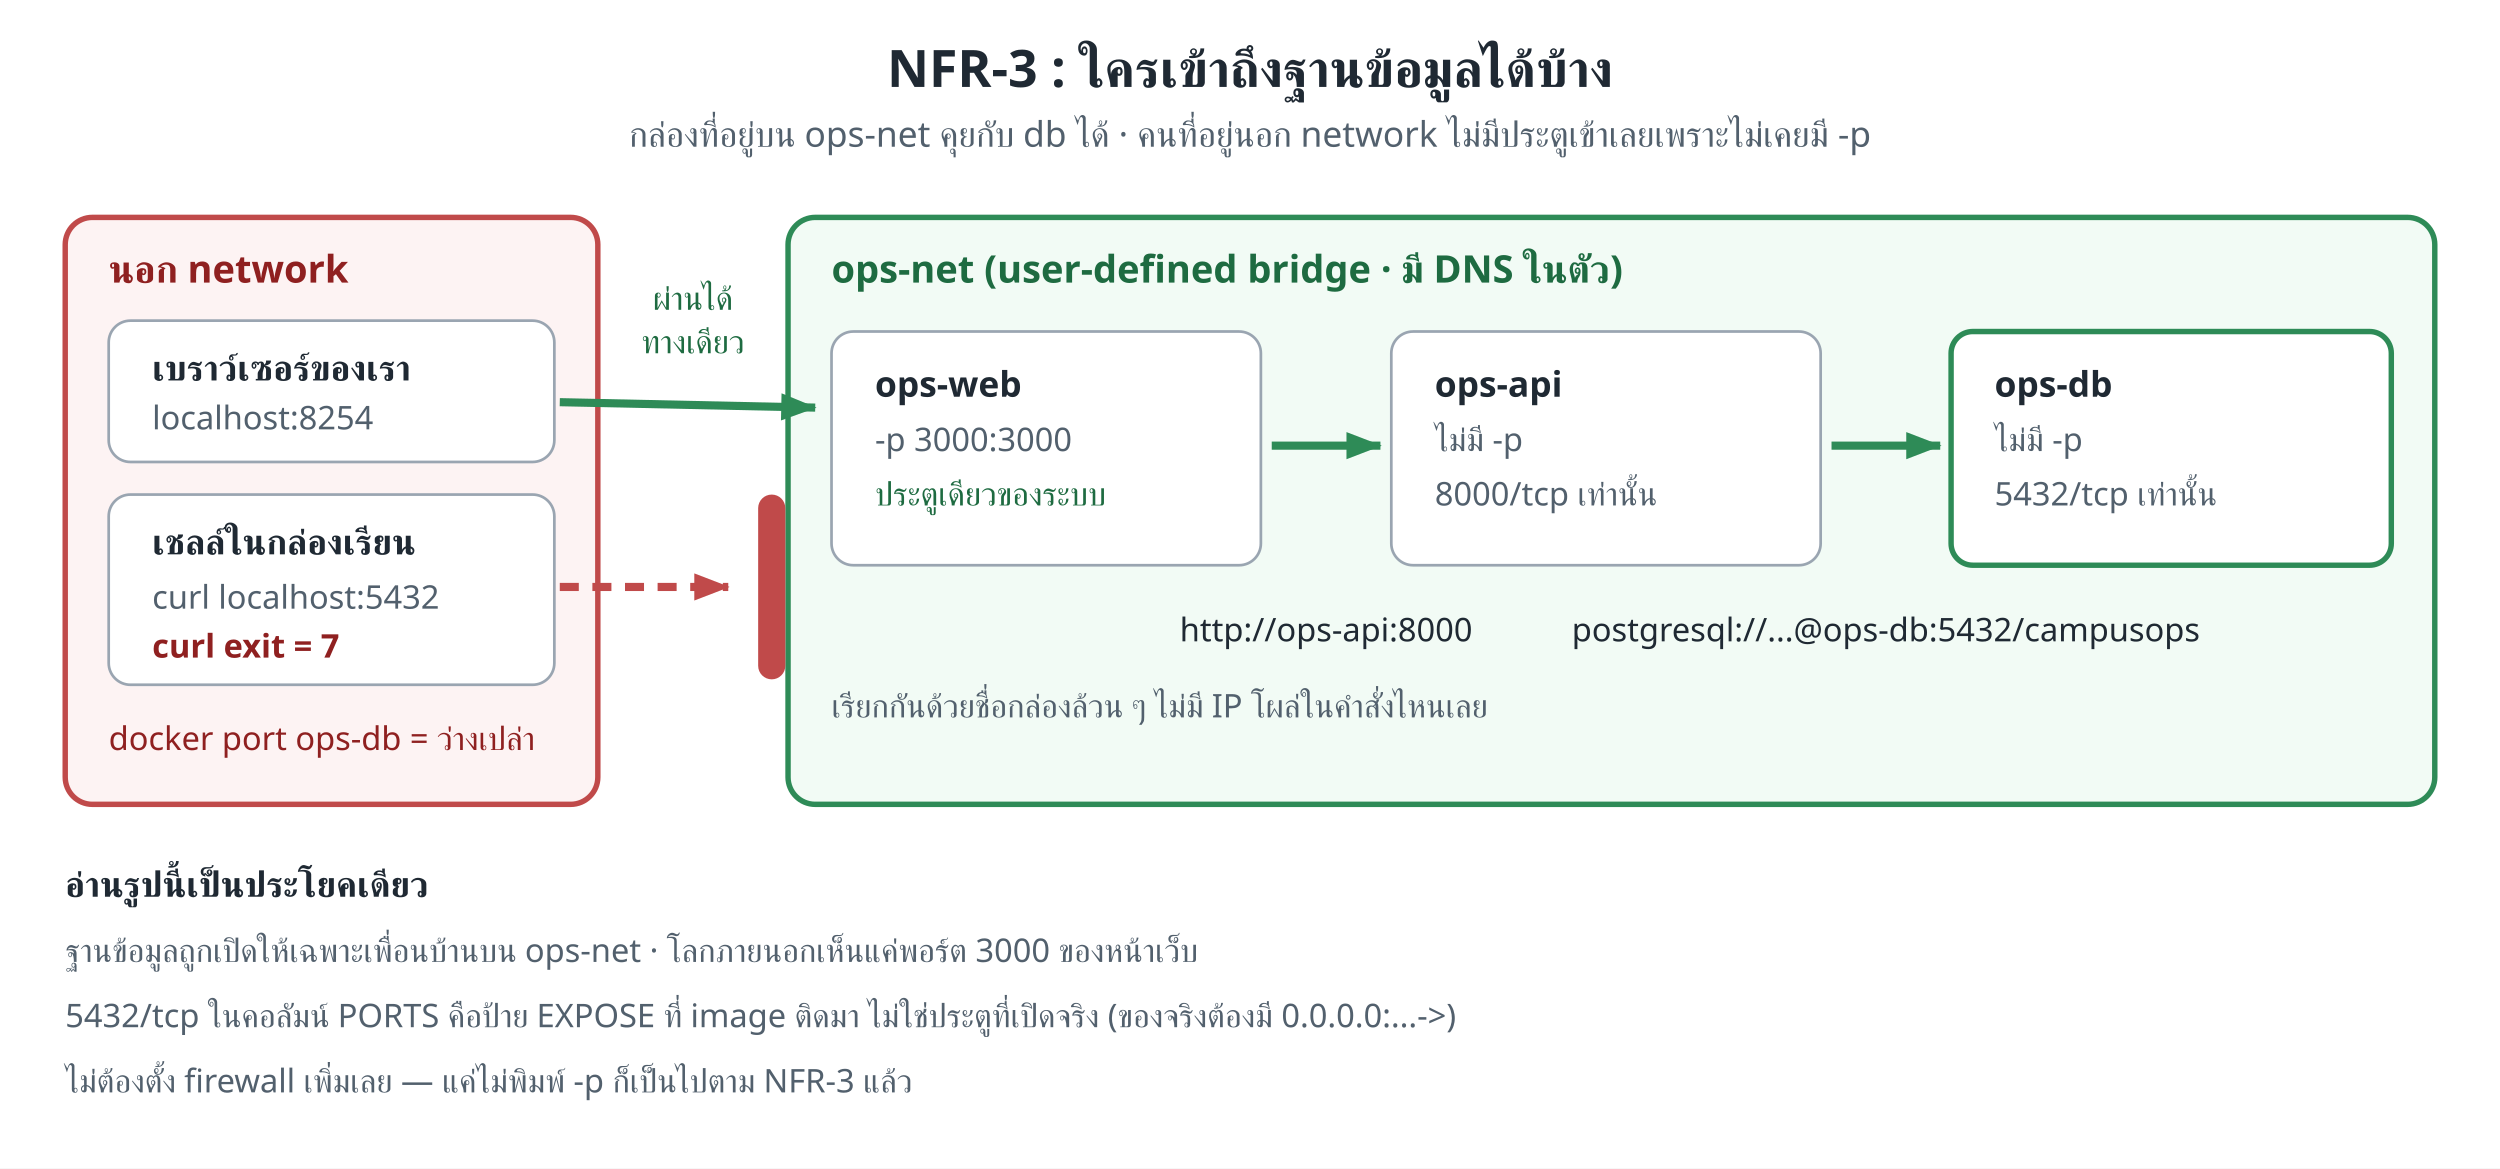
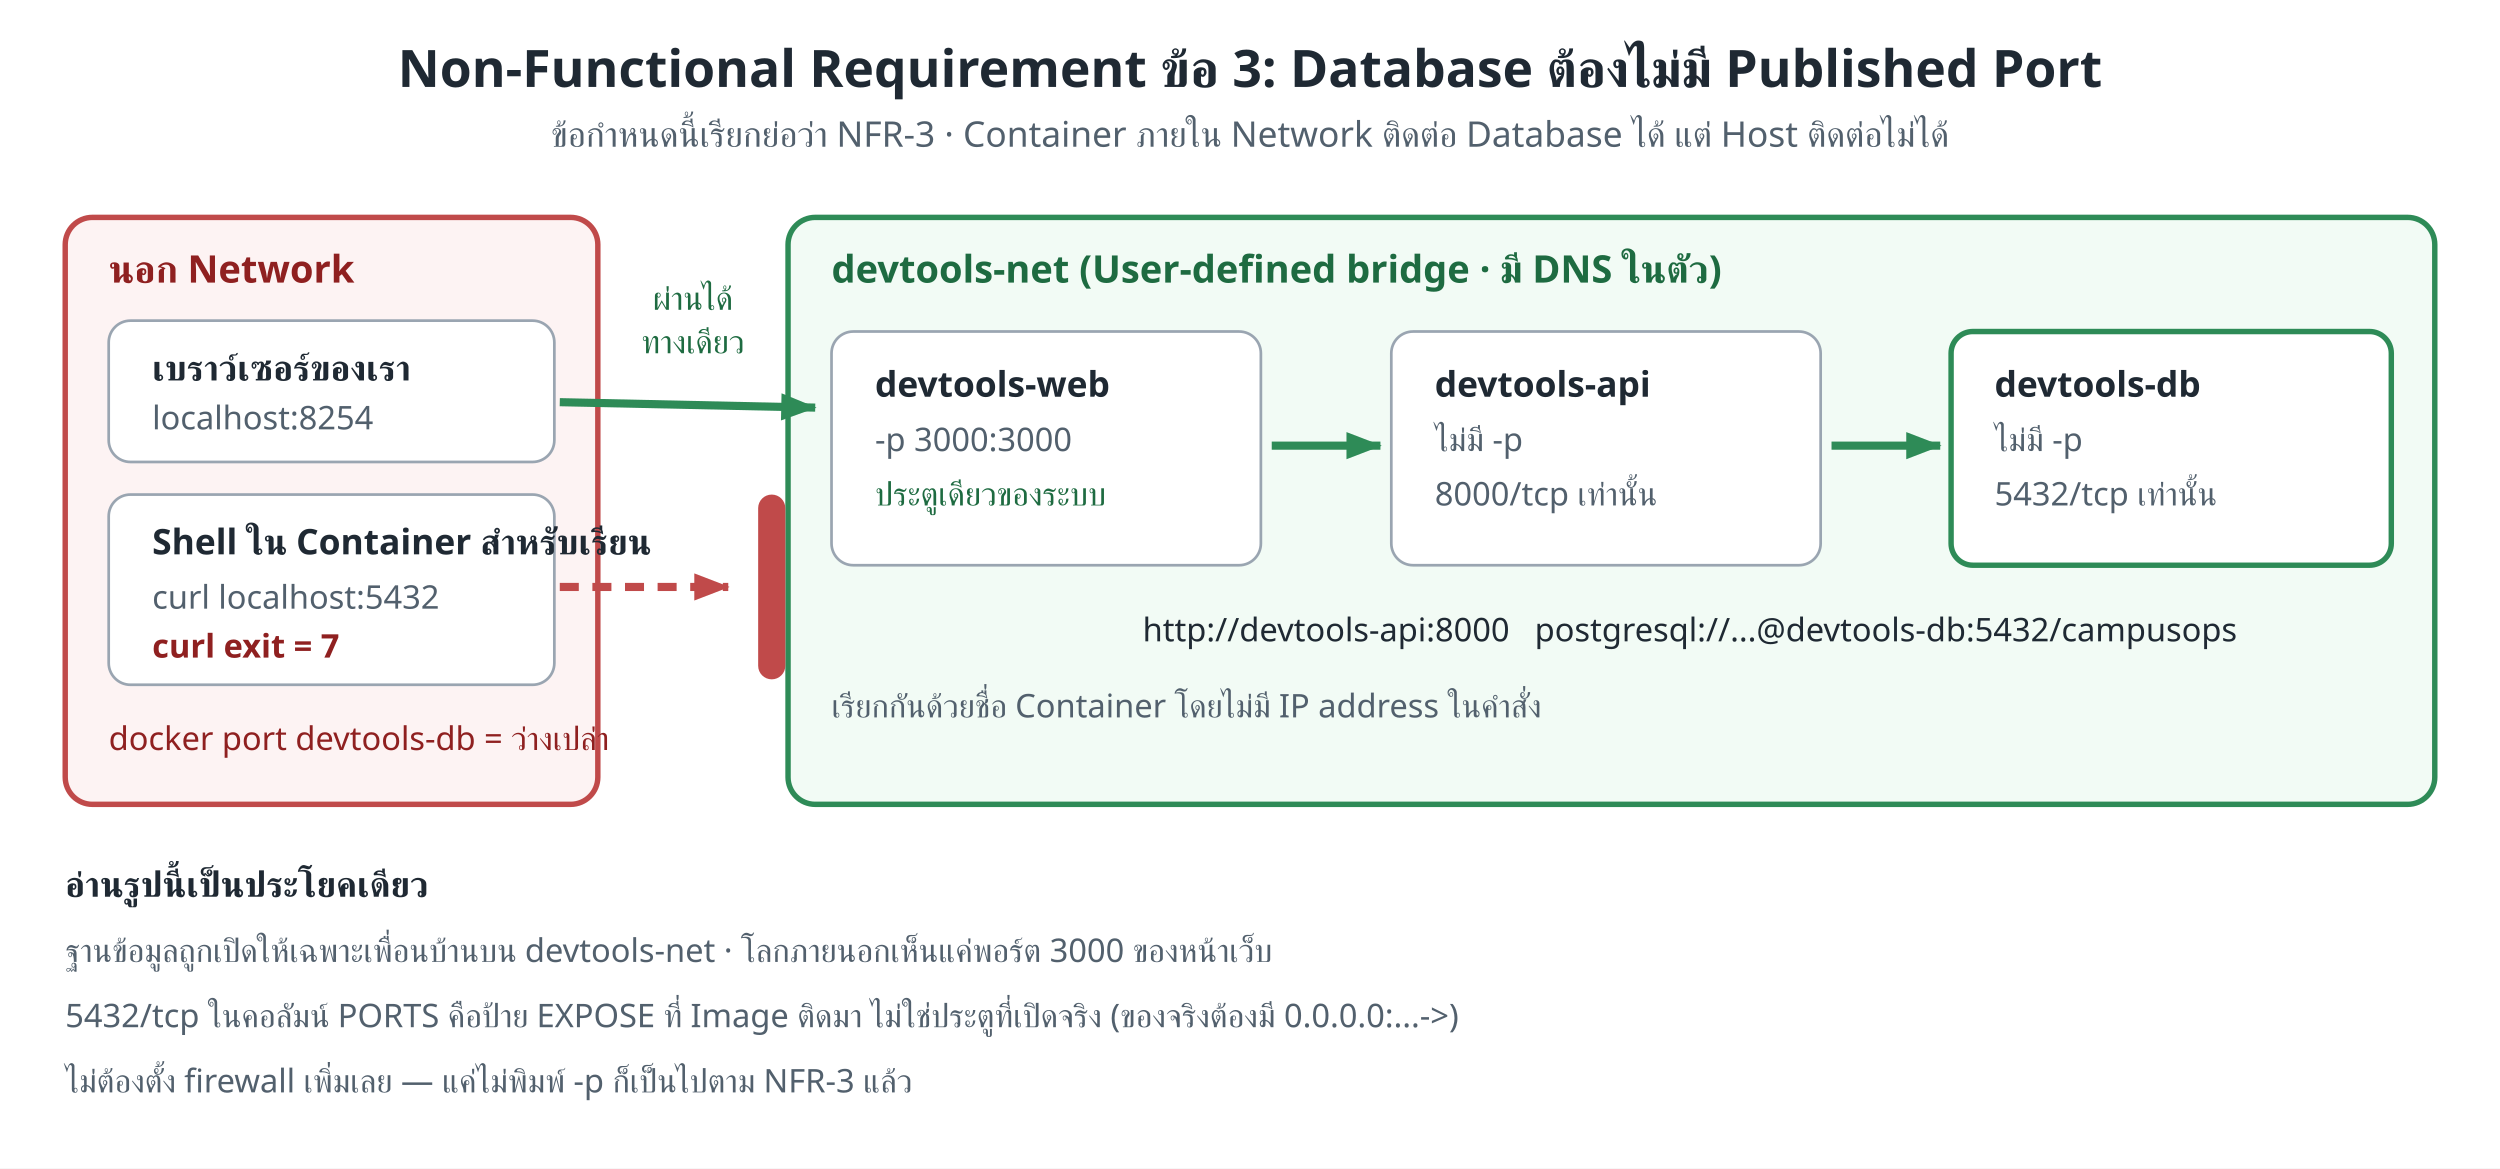
<svg xmlns="http://www.w3.org/2000/svg" viewBox="0 0 920 430" width="920" height="430" font-family="sans-serif">
  <rect x="0" y="0" width="920" height="430" fill="#ffffff" />
-   <text text-anchor="middle" x="460" y="32" font-size="19" font-weight="bold" fill="#1f2933">NFR-3 : ใครเข้าถึงฐานข้อมูลได้บ้าง</text>
-   <text text-anchor="middle" x="460" y="54" font-size="13" fill="#52606d">กล่องที่อยู่บน ops-net คุยกับ db ได้ · คนที่อยู่นอก network ไม่มีประตูเข้าเลยเพราะไม่เคยมี -p</text>
+   <text text-anchor="middle" x="460" y="32" font-size="19" font-weight="bold" fill="#1f2933">Non-Functional Requirement ข้อ 3: Database ต้องไม่มี Published Port</text>
+   <text text-anchor="middle" x="460" y="54" font-size="13" fill="#52606d">ข้อกำหนดนี้เรียกย่อว่า NFR-3 · Container ภายใน Network ติดต่อ Database ได้ แต่ Host ติดต่อไม่ได้</text>
  <defs>
    <marker id="inArrow" markerUnits="userSpaceOnUse" markerWidth="13" markerHeight="10" refX="12.5" refY="5" orient="auto">
      <path d="M 0 0 L 13 5 L 0 10 z" fill="#2e8b57" />
    </marker>
    <marker id="blockArrow" markerUnits="userSpaceOnUse" markerWidth="13" markerHeight="10" refX="12.5" refY="5" orient="auto">
      <path d="M 0 0 L 13 5 L 0 10 z" fill="#c04a4a" />
    </marker>
  </defs>
  <rect x="24" y="80" width="196" height="216" rx="10" fill="#fdf3f3" stroke="#c04a4a" stroke-width="2" />
-   <text x="40" y="104" font-size="14" font-weight="bold" fill="#8f2020">นอก network</text>
+   <text x="40" y="104" font-size="14" font-weight="bold" fill="#8f2020">นอก Network</text>
  <rect x="40" y="118" width="164" height="52" rx="8" fill="#ffffff" stroke="#9aa5b1" />
  <text x="56" y="140" font-size="13" font-weight="bold" fill="#1f2933">เบราว์เซอร์ของเรา</text>
  <text x="56" y="158" font-size="12" fill="#52606d">localhost:8254</text>
  <rect x="40" y="182" width="164" height="70" rx="8" fill="#ffffff" stroke="#9aa5b1" />
-   <text x="56" y="204" font-size="13" font-weight="bold" fill="#1f2933">เชลล์ในกล่องเรียน</text>
+   <text x="56" y="204" font-size="13" font-weight="bold" fill="#1f2933">Shell ใน Container สำหรับเรียน</text>
  <text x="56" y="224" font-size="12" fill="#52606d">curl localhost:5432</text>
  <text x="56" y="242" font-size="12" font-weight="bold" fill="#8f2020">curl exit = 7</text>
-   <text x="40" y="276" font-size="12" fill="#8f2020">docker port ops-db = ว่างเปล่า</text>
+   <text x="40" y="276" font-size="12" fill="#8f2020">docker port devtools-db = ว่างเปล่า</text>
  <rect x="290" y="80" width="606" height="216" rx="10" fill="#f2fbf5" stroke="#2e8b57" stroke-width="2" />
-   <text x="306" y="104" font-size="14" font-weight="bold" fill="#1e6b41">ops-net  (user-defined bridge · มี DNS ในตัว)</text>
+   <text x="306" y="104" font-size="14" font-weight="bold" fill="#1e6b41">devtools-net  (User-defined bridge · มี DNS ในตัว)</text>
  <rect x="306" y="122" width="158" height="86" rx="8" fill="#ffffff" stroke="#9aa5b1" />
-   <text x="322" y="146" font-size="13" font-weight="bold" fill="#1f2933">ops-web</text>
+   <text x="322" y="146" font-size="13" font-weight="bold" fill="#1f2933">devtools-web</text>
  <text x="322" y="166" font-size="12" fill="#52606d">-p 3000:3000</text>
  <text x="322" y="186" font-size="12" fill="#1e6b41">ประตูเดียวของระบบ</text>
  <rect x="512" y="122" width="158" height="86" rx="8" fill="#ffffff" stroke="#9aa5b1" />
-   <text x="528" y="146" font-size="13" font-weight="bold" fill="#1f2933">ops-api</text>
+   <text x="528" y="146" font-size="13" font-weight="bold" fill="#1f2933">devtools-api</text>
  <text x="528" y="166" font-size="12" fill="#52606d">ไม่มี -p</text>
  <text x="528" y="186" font-size="12" fill="#52606d">8000/tcp เท่านั้น</text>
  <rect x="718" y="122" width="162" height="86" rx="8" fill="#ffffff" stroke="#2e8b57" stroke-width="2" />
-   <text x="734" y="146" font-size="13" font-weight="bold" fill="#1f2933">ops-db</text>
+   <text x="734" y="146" font-size="13" font-weight="bold" fill="#1f2933">devtools-db</text>
  <text x="734" y="166" font-size="12" fill="#52606d">ไม่มี -p</text>
  <text x="734" y="186" font-size="12" fill="#52606d">5432/tcp เท่านั้น</text>
  <line x1="468" y1="164" x2="508" y2="164" stroke="#2e8b57" stroke-width="3" marker-end="url(#inArrow)" />
  <line x1="674" y1="164" x2="714" y2="164" stroke="#2e8b57" stroke-width="3" marker-end="url(#inArrow)" />
-   <text x="488" y="236" font-size="12" fill="#1f2933" text-anchor="middle">http://ops-api:8000</text>
-   <text x="694" y="236" font-size="12" fill="#1f2933" text-anchor="middle">postgresql://...@ops-db:5432/campusops</text>
-   <text x="306" y="264" font-size="12" fill="#52606d">เรียกกันด้วยชื่อกล่องล้วน ๆ ไม่มี IP โผล่ในคำสั่งไหนเลย</text>
+   <text x="488" y="236" font-size="12" fill="#1f2933" text-anchor="middle">http://devtools-api:8000</text>
+   <text x="694" y="236" font-size="12" fill="#1f2933" text-anchor="middle">postgresql://...@devtools-db:5432/campusops</text>
+   <text x="306" y="264" font-size="12" fill="#52606d">เรียกกันด้วยชื่อ Container โดยไม่มี IP address ในคำสั่ง</text>
  <line x1="206" y1="148" x2="300" y2="150" stroke="#2e8b57" stroke-width="3" marker-end="url(#inArrow)" />
  <text x="255" y="114" font-size="12" fill="#1e6b41" text-anchor="middle">ผ่านได้</text>
  <text x="255" y="130" font-size="12" fill="#1e6b41" text-anchor="middle">ทางเดียว</text>
  <line x1="206" y1="216" x2="268" y2="216" stroke="#c04a4a" stroke-width="3" stroke-dasharray="7 5" marker-end="url(#blockArrow)" />
  <rect x="279" y="182" width="10" height="68" rx="5" fill="#c04a4a" />
  <text x="24" y="330" font-size="13" font-weight="bold" fill="#1f2933">อ่านรูปนี้เป็นประโยคเดียว</text>
-   <text x="24" y="354" font-size="12" fill="#52606d">ฐานข้อมูลถูกเปิดให้เฉพาะเพื่อนบ้านบน ops-net · โลกภายนอกเห็นแค่พอร์ต 3000 ของหน้าเว็บ</text>
-   <text x="24" y="378" font-size="12" fill="#52606d">5432/tcp ในคอลัมน์ PORTS คือป้าย EXPOSE ที่ image ติดมา ไม่ใช่ประตูที่เปิดจริง (ของจริงต้องมี 0.0.0.0:...-&gt;)</text>
+   <text x="24" y="354" font-size="12" fill="#52606d">ฐานข้อมูลถูกเปิดให้เฉพาะเพื่อนบ้านบน devtools-net · โลกภายนอกเห็นแค่พอร์ต 3000 ของหน้าเว็บ</text>
+   <text x="24" y="378" font-size="12" fill="#52606d">5432/tcp ในคอลัมน์ PORTS คือป้าย EXPOSE ที่ Image ติดมา ไม่ใช่ประตูที่เปิดจริง (ของจริงต้องมี 0.0.0.0:...-&gt;)</text>
  <text x="24" y="402" font-size="12" fill="#52606d">ไม่ต้องตั้ง firewall เพิ่มเลย — แค่ไม่พิมพ์ -p ก็เป็นไปตาม NFR-3 แล้ว</text>
</svg>
